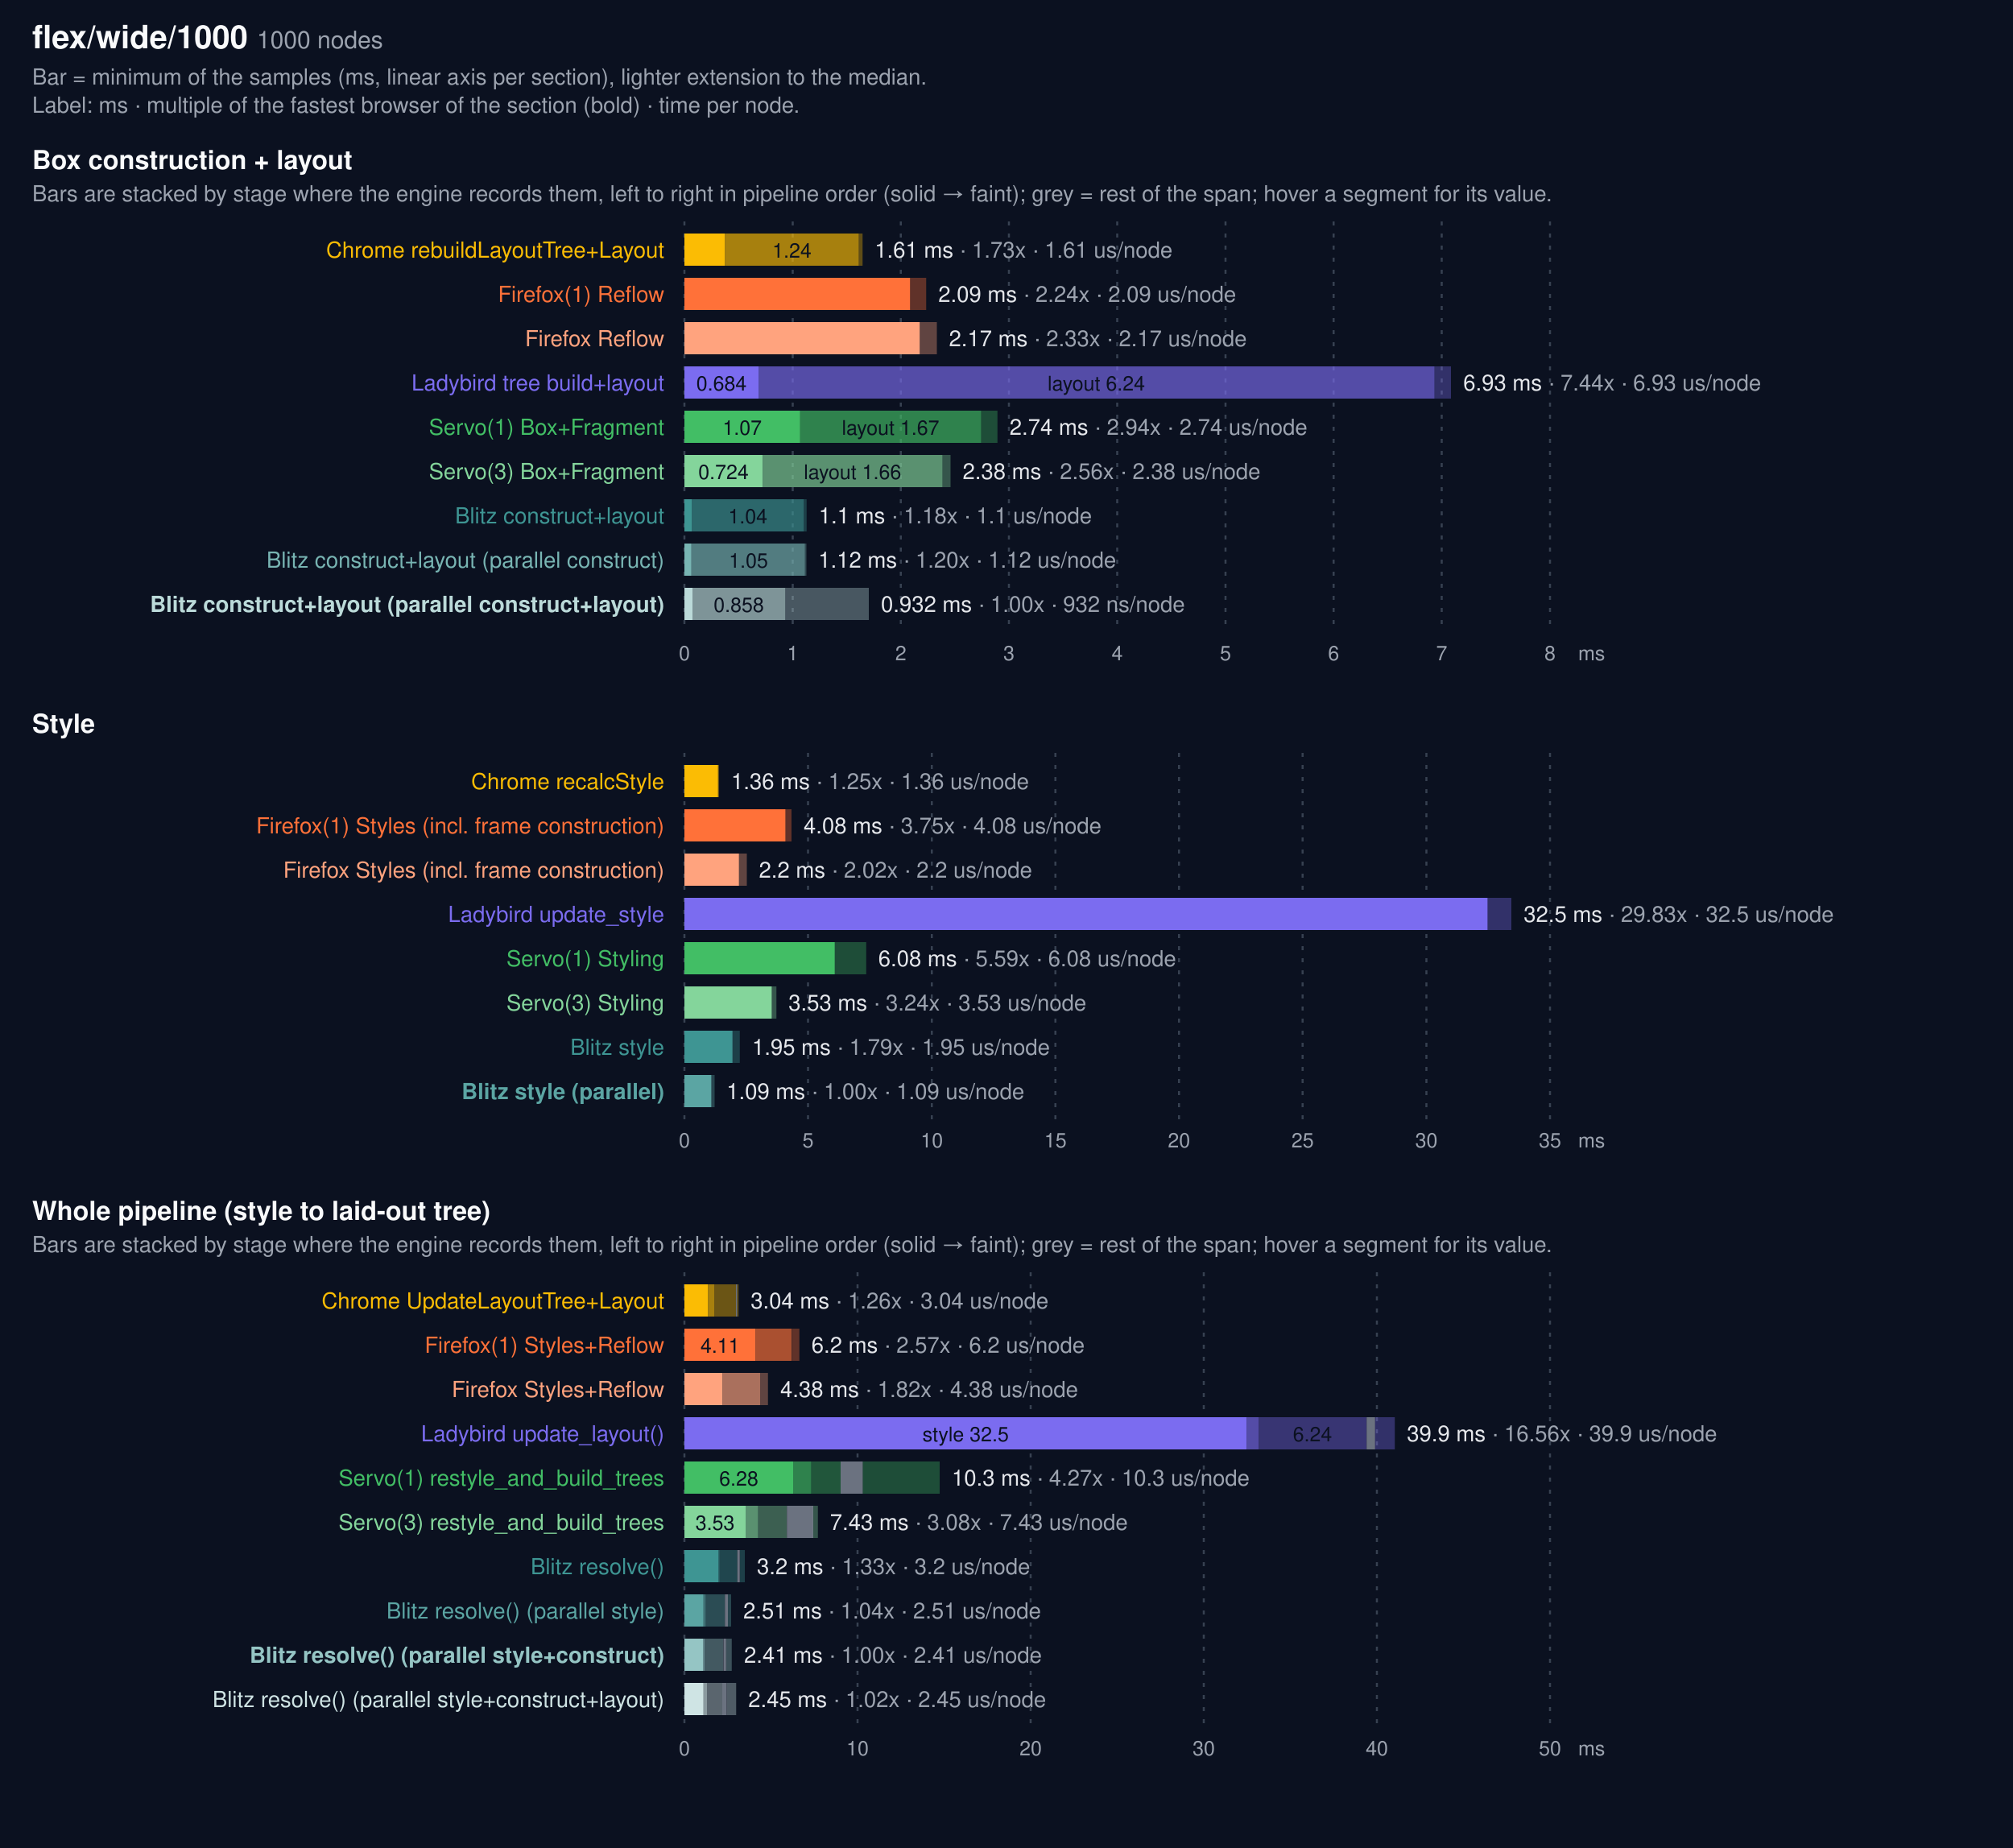
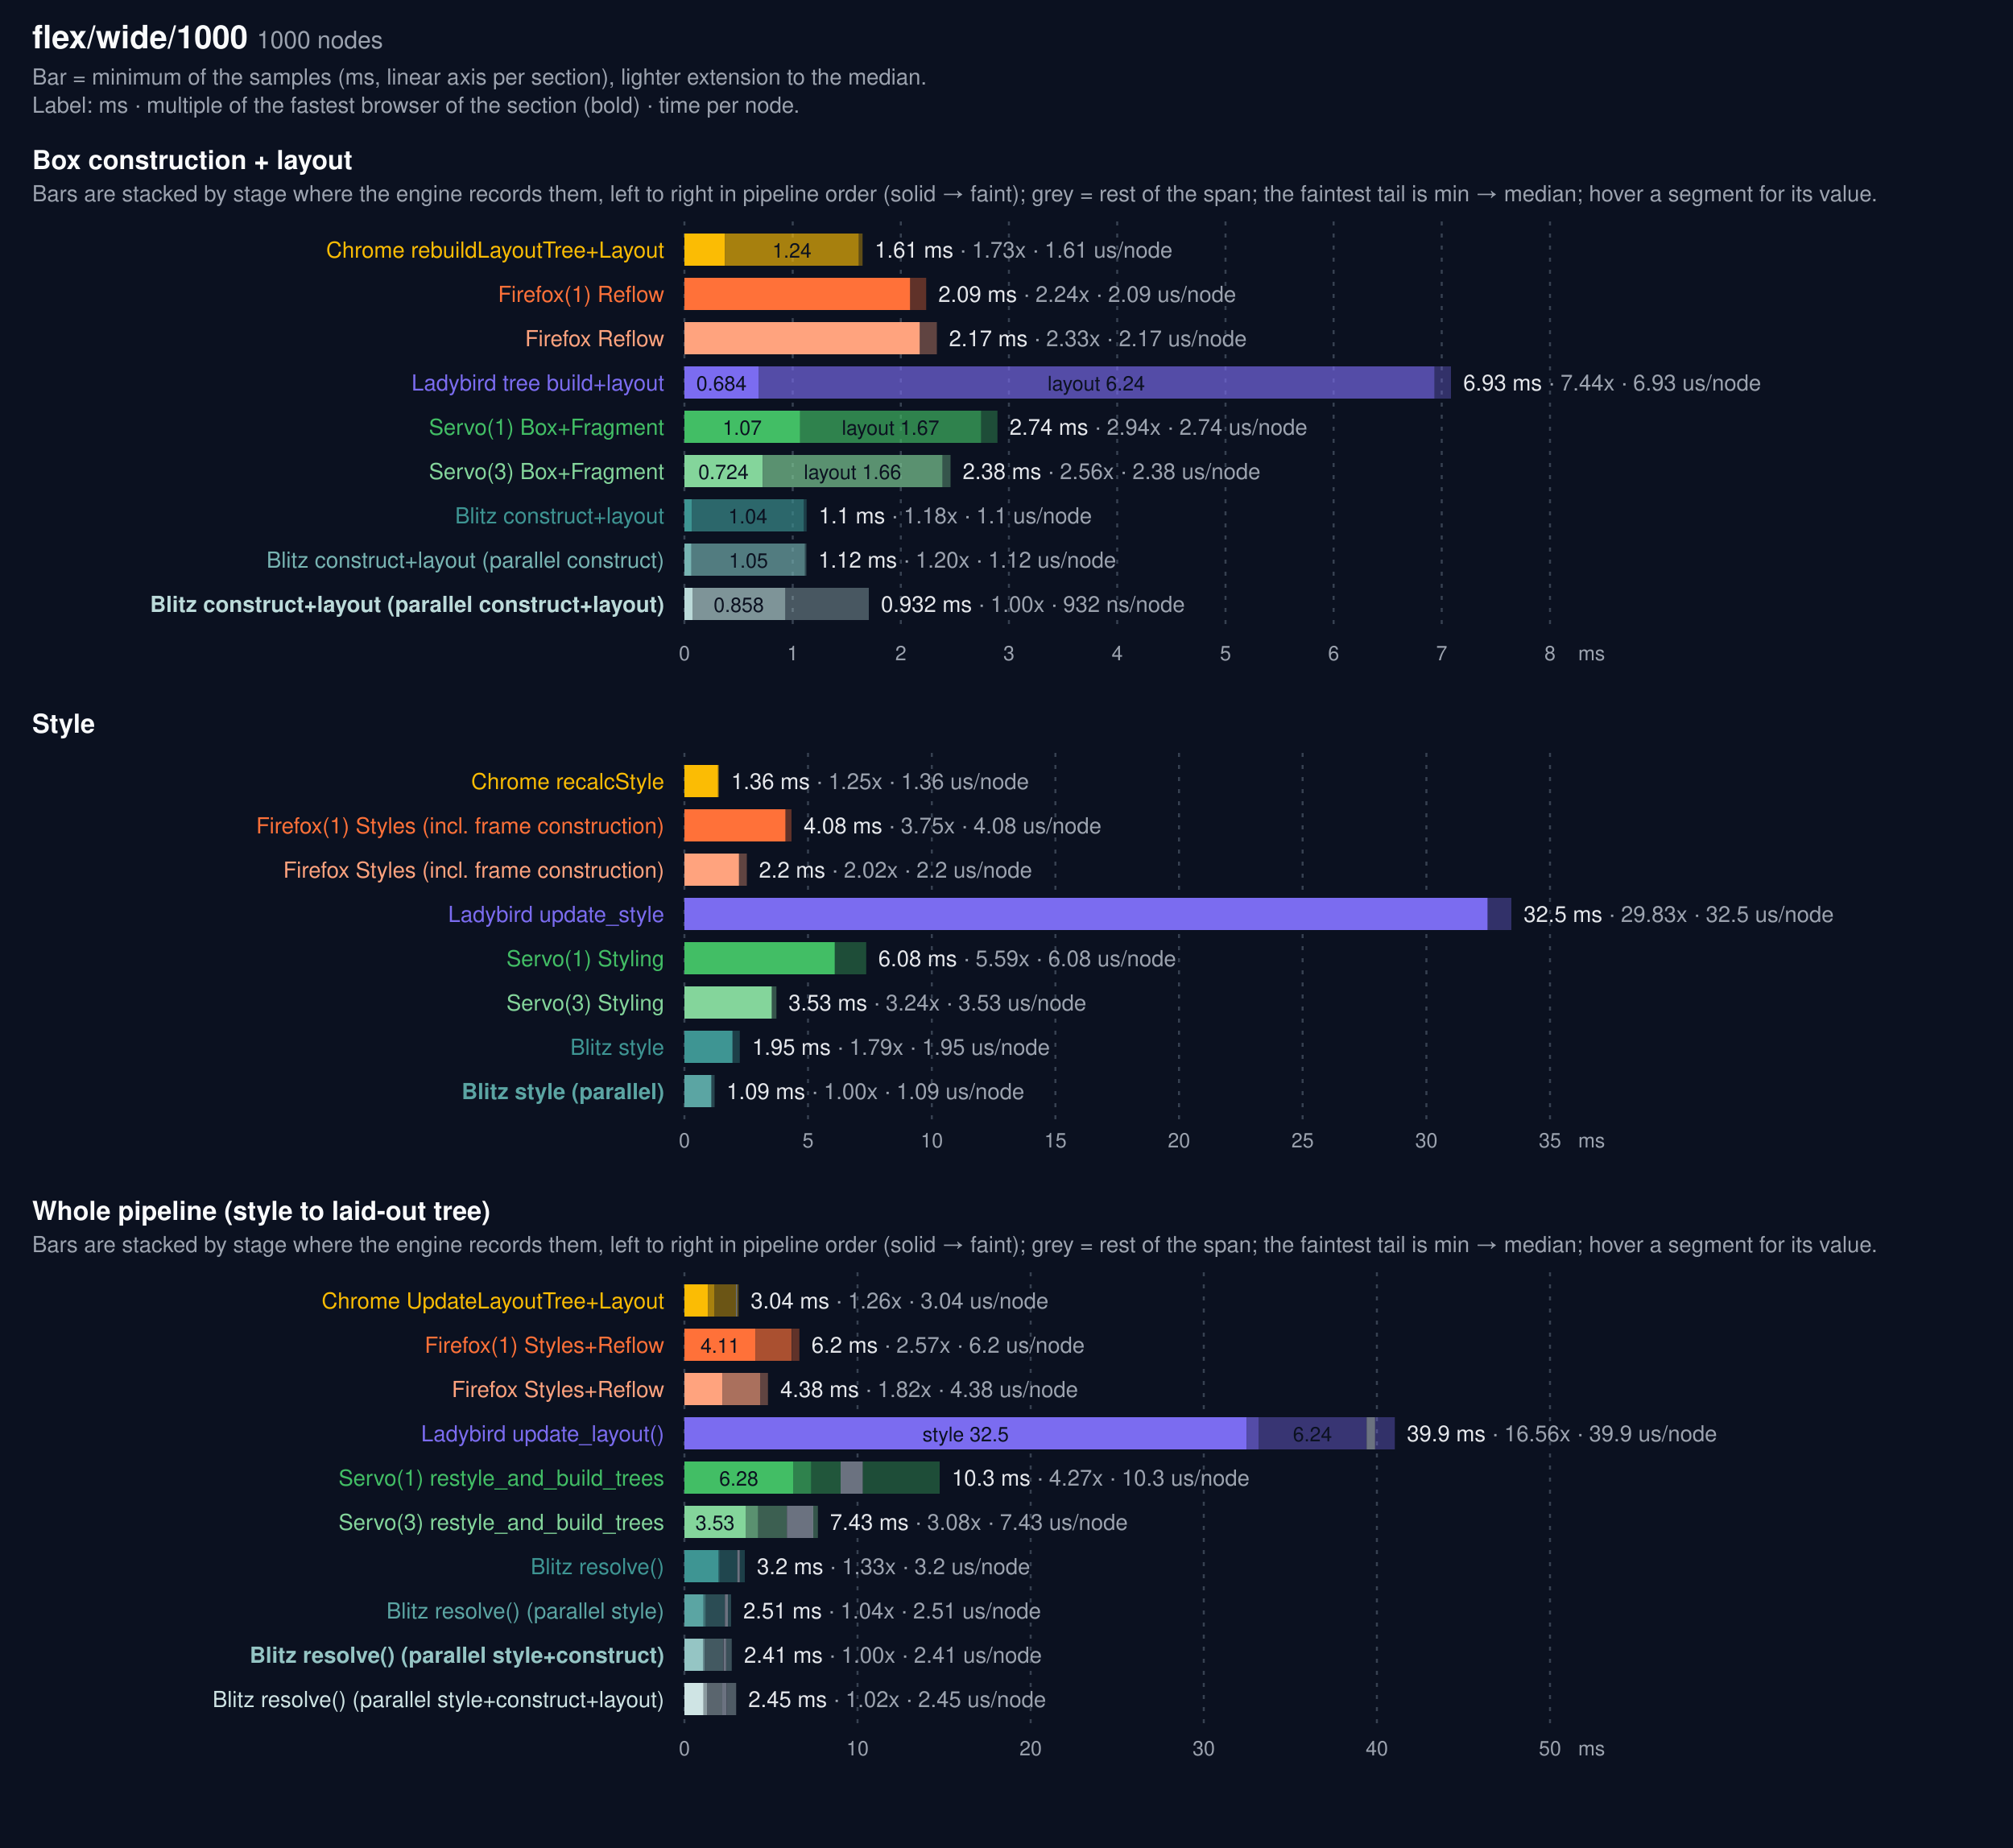
<svg xmlns="http://www.w3.org/2000/svg" width="1000" height="918" viewBox="0 0 1000 918" font-family="system-ui, -apple-system, Segoe UI, Helvetica, Arial, sans-serif">
  <rect width="1000" height="918" fill="#0b1120" />
  <text x="16" y="24" fill="#f9fafb" font-size="16" font-weight="600">flex/wide/1000 <tspan fill="#9ca3af" font-size="12" font-weight="400">1000 nodes</tspan>
  </text>
  <text x="16" y="42" fill="#9ca3af" font-size="11">Bar = minimum of the samples (ms, linear axis per section), lighter extension to the median.</text>
  <text x="16" y="56" fill="#9ca3af" font-size="11">Label: ms · multiple of the fastest browser of the section (bold) · time per node.</text>
  <text x="16" y="84" fill="#f9fafb" font-size="13" font-weight="600">Box construction + layout</text>
-   <text x="16" y="100" fill="#9ca3af" font-size="11">Bars are stacked by stage where the engine records them, left to right in pipeline order (solid → faint); grey = rest of the span; hover a segment for its value.</text>
+   <text x="16" y="100" fill="#9ca3af" font-size="11">Bars are stacked by stage where the engine records them, left to right in pipeline order (solid → faint); grey = rest of the span; the faintest tail is min → median; hover a segment for its value.</text>
  <line x1="340.0" x2="340.0" y1="110" y2="314" stroke="#374151" stroke-dasharray="2 4" />
  <text x="340.0" y="328" fill="#9ca3af" font-size="10" text-anchor="middle">0</text>
  <line x1="393.8" x2="393.8" y1="110" y2="314" stroke="#374151" stroke-dasharray="2 4" />
  <text x="393.8" y="328" fill="#9ca3af" font-size="10" text-anchor="middle">1</text>
  <line x1="447.5" x2="447.5" y1="110" y2="314" stroke="#374151" stroke-dasharray="2 4" />
  <text x="447.5" y="328" fill="#9ca3af" font-size="10" text-anchor="middle">2</text>
  <line x1="501.2" x2="501.2" y1="110" y2="314" stroke="#374151" stroke-dasharray="2 4" />
  <text x="501.2" y="328" fill="#9ca3af" font-size="10" text-anchor="middle">3</text>
  <line x1="555.0" x2="555.0" y1="110" y2="314" stroke="#374151" stroke-dasharray="2 4" />
  <text x="555.0" y="328" fill="#9ca3af" font-size="10" text-anchor="middle">4</text>
  <line x1="608.8" x2="608.8" y1="110" y2="314" stroke="#374151" stroke-dasharray="2 4" />
  <text x="608.8" y="328" fill="#9ca3af" font-size="10" text-anchor="middle">5</text>
  <line x1="662.5" x2="662.5" y1="110" y2="314" stroke="#374151" stroke-dasharray="2 4" />
  <text x="662.5" y="328" fill="#9ca3af" font-size="10" text-anchor="middle">6</text>
  <line x1="716.2" x2="716.2" y1="110" y2="314" stroke="#374151" stroke-dasharray="2 4" />
  <text x="716.2" y="328" fill="#9ca3af" font-size="10" text-anchor="middle">7</text>
  <line x1="770.0" x2="770.0" y1="110" y2="314" stroke="#374151" stroke-dasharray="2 4" />
  <text x="770.0" y="328" fill="#9ca3af" font-size="10" text-anchor="middle">8</text>
  <text x="784" y="328" fill="#9ca3af" font-size="10">ms</text>
  <text x="330" y="128" fill="#FBBC04" font-size="11" text-anchor="end">Chrome rebuildLayoutTree+Layout</text>
  <rect x="340.0" y="116" width="20.1" height="16" fill="#FBBC04" opacity="1.0" />
  <rect x="360.1" y="116" width="66.5" height="16" fill="#FBBC04" opacity="0.65" />
  <text x="393.4" y="128" fill="#0b1120" font-size="10" text-anchor="middle">1.24</text>
  <rect x="426.6" y="116" width="1.9" height="16" fill="#FBBC04" opacity="0.35" />
  <text x="434.5" y="128" fill="#e5e7eb" font-size="11">1.61 ms <tspan fill="#9ca3af">· 1.73x · 1.61 us/node</tspan>
  </text>
  <text x="330" y="150" fill="#FF7139" font-size="11" text-anchor="end">Firefox(1) Reflow</text>
  <rect x="340" y="138" width="112.1" height="16" fill="#FF7139" />
  <rect x="452.1" y="138" width="8.0" height="16" fill="#FF7139" opacity="0.35" />
  <text x="466.1" y="150" fill="#e5e7eb" font-size="11">2.09 ms <tspan fill="#9ca3af">· 2.24x · 2.09 us/node</tspan>
  </text>
  <text x="330" y="172" fill="#ffa37e" font-size="11" text-anchor="end">Firefox Reflow</text>
  <rect x="340" y="160" width="116.9" height="16" fill="#ffa37e" />
  <rect x="456.9" y="160" width="8.5" height="16" fill="#ffa37e" opacity="0.35" />
  <text x="471.4" y="172" fill="#e5e7eb" font-size="11">2.17 ms <tspan fill="#9ca3af">· 2.33x · 2.17 us/node</tspan>
  </text>
  <text x="330" y="194" fill="#7B6CF0" font-size="11" text-anchor="end">Ladybird tree build+layout</text>
  <rect x="340.0" y="182" width="36.8" height="16" fill="#7B6CF0" opacity="1.0" />
  <text x="358.4" y="194" fill="#0b1120" font-size="10" text-anchor="middle">0.684</text>
  <rect x="376.8" y="182" width="335.7" height="16" fill="#7B6CF0" opacity="0.65" />
  <text x="544.6" y="194" fill="#0b1120" font-size="10" text-anchor="middle">layout 6.24</text>
  <rect x="712.4" y="182" width="8.4" height="16" fill="#7B6CF0" opacity="0.35" />
  <text x="726.9" y="194" fill="#e5e7eb" font-size="11">6.93 ms <tspan fill="#9ca3af">· 7.44x · 6.93 us/node</tspan>
  </text>
  <text x="330" y="216" fill="#42BE65" font-size="11" text-anchor="end">Servo(1) Box+Fragment</text>
  <rect x="340.0" y="204" width="57.5" height="16" fill="#42BE65" opacity="1.0" />
  <text x="368.7" y="216" fill="#0b1120" font-size="10" text-anchor="middle">1.07</text>
  <rect x="397.5" y="204" width="89.8" height="16" fill="#42BE65" opacity="0.65" />
  <text x="442.4" y="216" fill="#0b1120" font-size="10" text-anchor="middle">layout 1.67</text>
  <rect x="487.2" y="204" width="8.3" height="16" fill="#42BE65" opacity="0.35" />
  <text x="501.5" y="216" fill="#e5e7eb" font-size="11">2.74 ms <tspan fill="#9ca3af">· 2.94x · 2.74 us/node</tspan>
  </text>
  <text x="330" y="238" fill="#84d59b" font-size="11" text-anchor="end">Servo(3) Box+Fragment</text>
  <rect x="340.0" y="226" width="38.9" height="16" fill="#84d59b" opacity="1.0" />
  <text x="359.4" y="238" fill="#0b1120" font-size="10" text-anchor="middle">0.724</text>
  <rect x="378.9" y="226" width="89.3" height="16" fill="#84d59b" opacity="0.65" />
  <text x="423.5" y="238" fill="#0b1120" font-size="10" text-anchor="middle">layout 1.66</text>
  <rect x="468.2" y="226" width="4.0" height="16" fill="#84d59b" opacity="0.35" />
  <text x="478.2" y="238" fill="#e5e7eb" font-size="11">2.38 ms <tspan fill="#9ca3af">· 2.56x · 2.38 us/node</tspan>
  </text>
  <text x="330" y="260" fill="#3E9593" font-size="11" text-anchor="end">Blitz construct+layout</text>
  <rect x="340.0" y="248" width="3.6" height="16" fill="#3E9593" opacity="1.0" />
  <rect x="343.6" y="248" width="55.7" height="16" fill="#3E9593" opacity="0.65" />
  <text x="371.5" y="260" fill="#0b1120" font-size="10" text-anchor="middle">1.04</text>
  <rect x="399.3" y="248" width="1.4" height="16" fill="#3E9593" opacity="0.35" />
  <text x="406.7" y="260" fill="#e5e7eb" font-size="11">1.1 ms <tspan fill="#9ca3af">· 1.18x · 1.1 us/node</tspan>
  </text>
  <text x="330" y="282" fill="#78b5b3" font-size="11" text-anchor="end">Blitz construct+layout (parallel construct)</text>
  <rect x="340.0" y="270" width="3.5" height="16" fill="#78b5b3" opacity="1.0" />
  <rect x="343.5" y="270" width="56.4" height="16" fill="#78b5b3" opacity="0.65" />
  <text x="371.8" y="282" fill="#0b1120" font-size="10" text-anchor="middle">1.05</text>
  <rect x="400.0" y="270" width="0.6" height="16" fill="#78b5b3" opacity="0.35" />
  <text x="406.5" y="282" fill="#e5e7eb" font-size="11">1.12 ms <tspan fill="#9ca3af">· 1.20x · 1.12 us/node</tspan>
  </text>
  <text x="330" y="304" fill="#bbdad9" font-size="11" text-anchor="end" font-weight="700">Blitz construct+layout (parallel construct+layout)</text>
  <rect x="340.0" y="292" width="4.0" height="16" fill="#bbdad9" opacity="1.0" />
  <rect x="344.0" y="292" width="46.1" height="16" fill="#bbdad9" opacity="0.65" />
  <text x="367.0" y="304" fill="#0b1120" font-size="10" text-anchor="middle">0.858</text>
  <rect x="390.1" y="292" width="41.5" height="16" fill="#bbdad9" opacity="0.35" />
  <text x="437.6" y="304" fill="#e5e7eb" font-size="11">0.932 ms <tspan fill="#9ca3af">· 1.00x · 932 ns/node</tspan>
  </text>
  <text x="16" y="364" fill="#f9fafb" font-size="13" font-weight="600">Style</text>
  <line x1="340.0" x2="340.0" y1="374" y2="556" stroke="#374151" stroke-dasharray="2 4" />
  <text x="340.0" y="570" fill="#9ca3af" font-size="10" text-anchor="middle">0</text>
  <line x1="401.4" x2="401.4" y1="374" y2="556" stroke="#374151" stroke-dasharray="2 4" />
  <text x="401.4" y="570" fill="#9ca3af" font-size="10" text-anchor="middle">5</text>
  <line x1="462.9" x2="462.9" y1="374" y2="556" stroke="#374151" stroke-dasharray="2 4" />
  <text x="462.9" y="570" fill="#9ca3af" font-size="10" text-anchor="middle">10</text>
  <line x1="524.3" x2="524.3" y1="374" y2="556" stroke="#374151" stroke-dasharray="2 4" />
  <text x="524.3" y="570" fill="#9ca3af" font-size="10" text-anchor="middle">15</text>
  <line x1="585.7" x2="585.7" y1="374" y2="556" stroke="#374151" stroke-dasharray="2 4" />
  <text x="585.7" y="570" fill="#9ca3af" font-size="10" text-anchor="middle">20</text>
  <line x1="647.1" x2="647.1" y1="374" y2="556" stroke="#374151" stroke-dasharray="2 4" />
  <text x="647.1" y="570" fill="#9ca3af" font-size="10" text-anchor="middle">25</text>
  <line x1="708.6" x2="708.6" y1="374" y2="556" stroke="#374151" stroke-dasharray="2 4" />
  <text x="708.6" y="570" fill="#9ca3af" font-size="10" text-anchor="middle">30</text>
  <line x1="770.0" x2="770.0" y1="374" y2="556" stroke="#374151" stroke-dasharray="2 4" />
  <text x="770.0" y="570" fill="#9ca3af" font-size="10" text-anchor="middle">35</text>
  <text x="784" y="570" fill="#9ca3af" font-size="10">ms</text>
  <text x="330" y="392" fill="#FBBC04" font-size="11" text-anchor="end">Chrome recalcStyle</text>
  <rect x="340" y="380" width="16.7" height="16" fill="#FBBC04" />
  <rect x="356.7" y="380" width="0.5" height="16" fill="#FBBC04" opacity="0.35" />
  <text x="363.2" y="392" fill="#e5e7eb" font-size="11">1.36 ms <tspan fill="#9ca3af">· 1.25x · 1.36 us/node</tspan>
  </text>
  <text x="330" y="414" fill="#FF7139" font-size="11" text-anchor="end">Firefox(1) Styles (incl. frame construction)</text>
  <rect x="340" y="402" width="50.2" height="16" fill="#FF7139" />
  <rect x="390.2" y="402" width="3.0" height="16" fill="#FF7139" opacity="0.35" />
  <text x="399.2" y="414" fill="#e5e7eb" font-size="11">4.08 ms <tspan fill="#9ca3af">· 3.75x · 4.08 us/node</tspan>
  </text>
  <text x="330" y="436" fill="#ffa37e" font-size="11" text-anchor="end">Firefox Styles (incl. frame construction)</text>
  <rect x="340" y="424" width="27.1" height="16" fill="#ffa37e" />
  <rect x="367.1" y="424" width="3.9" height="16" fill="#ffa37e" opacity="0.35" />
  <text x="377.0" y="436" fill="#e5e7eb" font-size="11">2.2 ms <tspan fill="#9ca3af">· 2.02x · 2.2 us/node</tspan>
  </text>
  <text x="330" y="458" fill="#7B6CF0" font-size="11" text-anchor="end">Ladybird update_style</text>
  <rect x="340" y="446" width="399.0" height="16" fill="#7B6CF0" />
  <rect x="739.0" y="446" width="11.8" height="16" fill="#7B6CF0" opacity="0.35" />
  <text x="756.9" y="458" fill="#e5e7eb" font-size="11">32.5 ms <tspan fill="#9ca3af">· 29.83x · 32.5 us/node</tspan>
  </text>
  <text x="330" y="480" fill="#42BE65" font-size="11" text-anchor="end">Servo(1) Styling</text>
  <rect x="340" y="468" width="74.7" height="16" fill="#42BE65" />
  <rect x="414.7" y="468" width="15.6" height="16" fill="#42BE65" opacity="0.35" />
  <text x="436.3" y="480" fill="#e5e7eb" font-size="11">6.08 ms <tspan fill="#9ca3af">· 5.59x · 6.08 us/node</tspan>
  </text>
  <text x="330" y="502" fill="#84d59b" font-size="11" text-anchor="end">Servo(3) Styling</text>
  <rect x="340" y="490" width="43.4" height="16" fill="#84d59b" />
  <rect x="383.4" y="490" width="2.3" height="16" fill="#84d59b" opacity="0.35" />
  <text x="391.7" y="502" fill="#e5e7eb" font-size="11">3.53 ms <tspan fill="#9ca3af">· 3.24x · 3.53 us/node</tspan>
  </text>
  <text x="330" y="524" fill="#3E9593" font-size="11" text-anchor="end">Blitz style</text>
  <rect x="340" y="512" width="23.9" height="16" fill="#3E9593" />
  <rect x="363.9" y="512" width="3.6" height="16" fill="#3E9593" opacity="0.35" />
  <text x="373.6" y="524" fill="#e5e7eb" font-size="11">1.95 ms <tspan fill="#9ca3af">· 1.79x · 1.95 us/node</tspan>
  </text>
  <text x="330" y="546" fill="#5ba5a3" font-size="11" text-anchor="end" font-weight="700">Blitz style (parallel)</text>
  <rect x="340" y="534" width="13.4" height="16" fill="#5ba5a3" />
  <rect x="353.4" y="534" width="1.6" height="16" fill="#5ba5a3" opacity="0.35" />
  <text x="360.9" y="546" fill="#e5e7eb" font-size="11">1.09 ms <tspan fill="#9ca3af">· 1.00x · 1.09 us/node</tspan>
  </text>
  <text x="16" y="606" fill="#f9fafb" font-size="13" font-weight="600">Whole pipeline (style to laid-out tree)</text>
-   <text x="16" y="622" fill="#9ca3af" font-size="11">Bars are stacked by stage where the engine records them, left to right in pipeline order (solid → faint); grey = rest of the span; hover a segment for its value.</text>
+   <text x="16" y="622" fill="#9ca3af" font-size="11">Bars are stacked by stage where the engine records them, left to right in pipeline order (solid → faint); grey = rest of the span; the faintest tail is min → median; hover a segment for its value.</text>
  <line x1="340.0" x2="340.0" y1="632" y2="858" stroke="#374151" stroke-dasharray="2 4" />
  <text x="340.0" y="872" fill="#9ca3af" font-size="10" text-anchor="middle">0</text>
  <line x1="426.0" x2="426.0" y1="632" y2="858" stroke="#374151" stroke-dasharray="2 4" />
  <text x="426.0" y="872" fill="#9ca3af" font-size="10" text-anchor="middle">10</text>
  <line x1="512.0" x2="512.0" y1="632" y2="858" stroke="#374151" stroke-dasharray="2 4" />
  <text x="512.0" y="872" fill="#9ca3af" font-size="10" text-anchor="middle">20</text>
  <line x1="598.0" x2="598.0" y1="632" y2="858" stroke="#374151" stroke-dasharray="2 4" />
  <text x="598.0" y="872" fill="#9ca3af" font-size="10" text-anchor="middle">30</text>
  <line x1="684.0" x2="684.0" y1="632" y2="858" stroke="#374151" stroke-dasharray="2 4" />
  <text x="684.0" y="872" fill="#9ca3af" font-size="10" text-anchor="middle">40</text>
  <line x1="770.0" x2="770.0" y1="632" y2="858" stroke="#374151" stroke-dasharray="2 4" />
  <text x="770.0" y="872" fill="#9ca3af" font-size="10" text-anchor="middle">50</text>
  <text x="784" y="872" fill="#9ca3af" font-size="10">ms</text>
  <text x="330" y="650" fill="#FBBC04" font-size="11" text-anchor="end">Chrome UpdateLayoutTree+Layout</text>
  <rect x="340.0" y="638" width="11.7" height="16" fill="#FBBC04" opacity="1.0" />
  <rect x="351.7" y="638" width="3.1" height="16" fill="#FBBC04" opacity="0.65" />
  <rect x="354.8" y="638" width="10.8" height="16" fill="#FBBC04" opacity="0.4" />
  <rect x="365.6" y="638" width="0.6" height="16" fill="#6b7280" opacity="1.0" />
  <rect x="366.2" y="638" width="0.7" height="16" fill="#FBBC04" opacity="0.35" />
  <text x="372.9" y="650" fill="#e5e7eb" font-size="11">3.04 ms <tspan fill="#9ca3af">· 1.26x · 3.04 us/node</tspan>
  </text>
  <text x="330" y="672" fill="#FF7139" font-size="11" text-anchor="end">Firefox(1) Styles+Reflow</text>
  <rect x="340.0" y="660" width="35.3" height="16" fill="#FF7139" opacity="1.0" />
  <text x="357.7" y="672" fill="#0b1120" font-size="10" text-anchor="middle">4.11</text>
  <rect x="375.3" y="660" width="17.9" height="16" fill="#FF7139" opacity="0.65" />
  <rect x="393.3" y="660" width="3.8" height="16" fill="#FF7139" opacity="0.35" />
  <text x="403.1" y="672" fill="#e5e7eb" font-size="11">6.2 ms <tspan fill="#9ca3af">· 2.57x · 6.2 us/node</tspan>
  </text>
  <text x="330" y="694" fill="#ffa37e" font-size="11" text-anchor="end">Firefox Styles+Reflow</text>
  <rect x="340.0" y="682" width="18.9" height="16" fill="#ffa37e" opacity="1.0" />
  <rect x="358.9" y="682" width="18.7" height="16" fill="#ffa37e" opacity="0.65" />
  <rect x="377.6" y="682" width="3.9" height="16" fill="#ffa37e" opacity="0.35" />
  <text x="387.6" y="694" fill="#e5e7eb" font-size="11">4.38 ms <tspan fill="#9ca3af">· 1.82x · 4.38 us/node</tspan>
  </text>
  <text x="330" y="716" fill="#7B6CF0" font-size="11" text-anchor="end">Ladybird update_layout()</text>
  <rect x="340.0" y="704" width="279.3" height="16" fill="#7B6CF0" opacity="1.0" />
  <text x="479.7" y="716" fill="#0b1120" font-size="10" text-anchor="middle">style 32.5</text>
  <rect x="619.3" y="704" width="5.9" height="16" fill="#7B6CF0" opacity="0.65" />
  <rect x="625.2" y="704" width="53.7" height="16" fill="#7B6CF0" opacity="0.4" />
  <text x="652.0" y="716" fill="#0b1120" font-size="10" text-anchor="middle">6.24</text>
  <rect x="678.9" y="704" width="4.2" height="16" fill="#6b7280" opacity="1.0" />
  <rect x="683.1" y="704" width="9.8" height="16" fill="#7B6CF0" opacity="0.35" />
  <text x="698.9" y="716" fill="#e5e7eb" font-size="11">39.9 ms <tspan fill="#9ca3af">· 16.56x · 39.9 us/node</tspan>
  </text>
  <text x="330" y="738" fill="#42BE65" font-size="11" text-anchor="end">Servo(1) restyle_and_build_trees</text>
  <rect x="340.0" y="726" width="54.0" height="16" fill="#42BE65" opacity="1.0" />
  <text x="367.0" y="738" fill="#0b1120" font-size="10" text-anchor="middle">6.28</text>
  <rect x="394.0" y="726" width="9.0" height="16" fill="#42BE65" opacity="0.65" />
  <rect x="403.0" y="726" width="14.6" height="16" fill="#42BE65" opacity="0.4" />
  <rect x="417.6" y="726" width="11.0" height="16" fill="#6b7280" opacity="1.0" />
  <rect x="428.6" y="726" width="38.2" height="16" fill="#42BE65" opacity="0.35" />
  <text x="472.8" y="738" fill="#e5e7eb" font-size="11">10.3 ms <tspan fill="#9ca3af">· 4.27x · 10.3 us/node</tspan>
  </text>
  <text x="330" y="760" fill="#84d59b" font-size="11" text-anchor="end">Servo(3) restyle_and_build_trees</text>
  <rect x="340.0" y="748" width="30.4" height="16" fill="#84d59b" opacity="1.0" />
  <text x="355.2" y="760" fill="#0b1120" font-size="10" text-anchor="middle">3.53</text>
  <rect x="370.4" y="748" width="6.2" height="16" fill="#84d59b" opacity="0.65" />
  <rect x="376.6" y="748" width="14.3" height="16" fill="#84d59b" opacity="0.4" />
  <rect x="390.9" y="748" width="13.1" height="16" fill="#6b7280" opacity="1.0" />
  <rect x="403.9" y="748" width="2.4" height="16" fill="#84d59b" opacity="0.35" />
  <text x="412.3" y="760" fill="#e5e7eb" font-size="11">7.43 ms <tspan fill="#9ca3af">· 3.08x · 7.43 us/node</tspan>
  </text>
  <text x="330" y="782" fill="#3E9593" font-size="11" text-anchor="end">Blitz resolve()</text>
  <rect x="340.0" y="770" width="16.8" height="16" fill="#3E9593" opacity="1.0" />
  <rect x="356.8" y="770" width="0.6" height="16" fill="#3E9593" opacity="0.65" />
  <rect x="357.3" y="770" width="9.0" height="16" fill="#3E9593" opacity="0.4" />
  <rect x="366.3" y="770" width="1.2" height="16" fill="#6b7280" opacity="1.0" />
  <rect x="367.6" y="770" width="2.4" height="16" fill="#3E9593" opacity="0.35" />
  <text x="376.0" y="782" fill="#e5e7eb" font-size="11">3.2 ms <tspan fill="#9ca3af">· 1.33x · 3.2 us/node</tspan>
  </text>
  <text x="330" y="804" fill="#5ba5a3" font-size="11" text-anchor="end">Blitz resolve() (parallel style)</text>
  <rect x="340.0" y="792" width="9.5" height="16" fill="#5ba5a3" opacity="1.0" />
  <rect x="349.5" y="792" width="1.1" height="16" fill="#5ba5a3" opacity="0.65" />
  <rect x="350.6" y="792" width="9.4" height="16" fill="#5ba5a3" opacity="0.4" />
  <rect x="360.1" y="792" width="1.5" height="16" fill="#6b7280" opacity="1.0" />
  <rect x="361.6" y="792" width="1.6" height="16" fill="#5ba5a3" opacity="0.35" />
  <text x="369.2" y="804" fill="#e5e7eb" font-size="11">2.51 ms <tspan fill="#9ca3af">· 1.04x · 2.51 us/node</tspan>
  </text>
  <text x="330" y="826" fill="#95c5c4" font-size="11" text-anchor="end" font-weight="700">Blitz resolve() (parallel style+construct)</text>
  <rect x="340.0" y="814" width="9.4" height="16" fill="#95c5c4" opacity="1.0" />
  <rect x="349.4" y="814" width="0.7" height="16" fill="#95c5c4" opacity="0.65" />
  <rect x="350.1" y="814" width="9.2" height="16" fill="#95c5c4" opacity="0.4" />
  <rect x="359.4" y="814" width="1.3" height="16" fill="#6b7280" opacity="1.0" />
  <rect x="360.7" y="814" width="2.8" height="16" fill="#95c5c4" opacity="0.35" />
  <text x="369.6" y="826" fill="#e5e7eb" font-size="11">2.41 ms <tspan fill="#9ca3af">· 1.00x · 2.41 us/node</tspan>
  </text>
  <text x="330" y="848" fill="#cfe4e4" font-size="11" text-anchor="end">Blitz resolve() (parallel style+construct+layout)</text>
  <rect x="340.0" y="836" width="9.5" height="16" fill="#cfe4e4" opacity="1.0" />
  <rect x="349.5" y="836" width="1.7" height="16" fill="#cfe4e4" opacity="0.65" />
  <rect x="351.2" y="836" width="7.7" height="16" fill="#cfe4e4" opacity="0.4" />
  <rect x="358.8" y="836" width="2.2" height="16" fill="#6b7280" opacity="1.0" />
  <rect x="361.1" y="836" width="4.6" height="16" fill="#cfe4e4" opacity="0.35" />
  <text x="371.7" y="848" fill="#e5e7eb" font-size="11">2.45 ms <tspan fill="#9ca3af">· 1.02x · 2.45 us/node</tspan>
  </text>
</svg>
